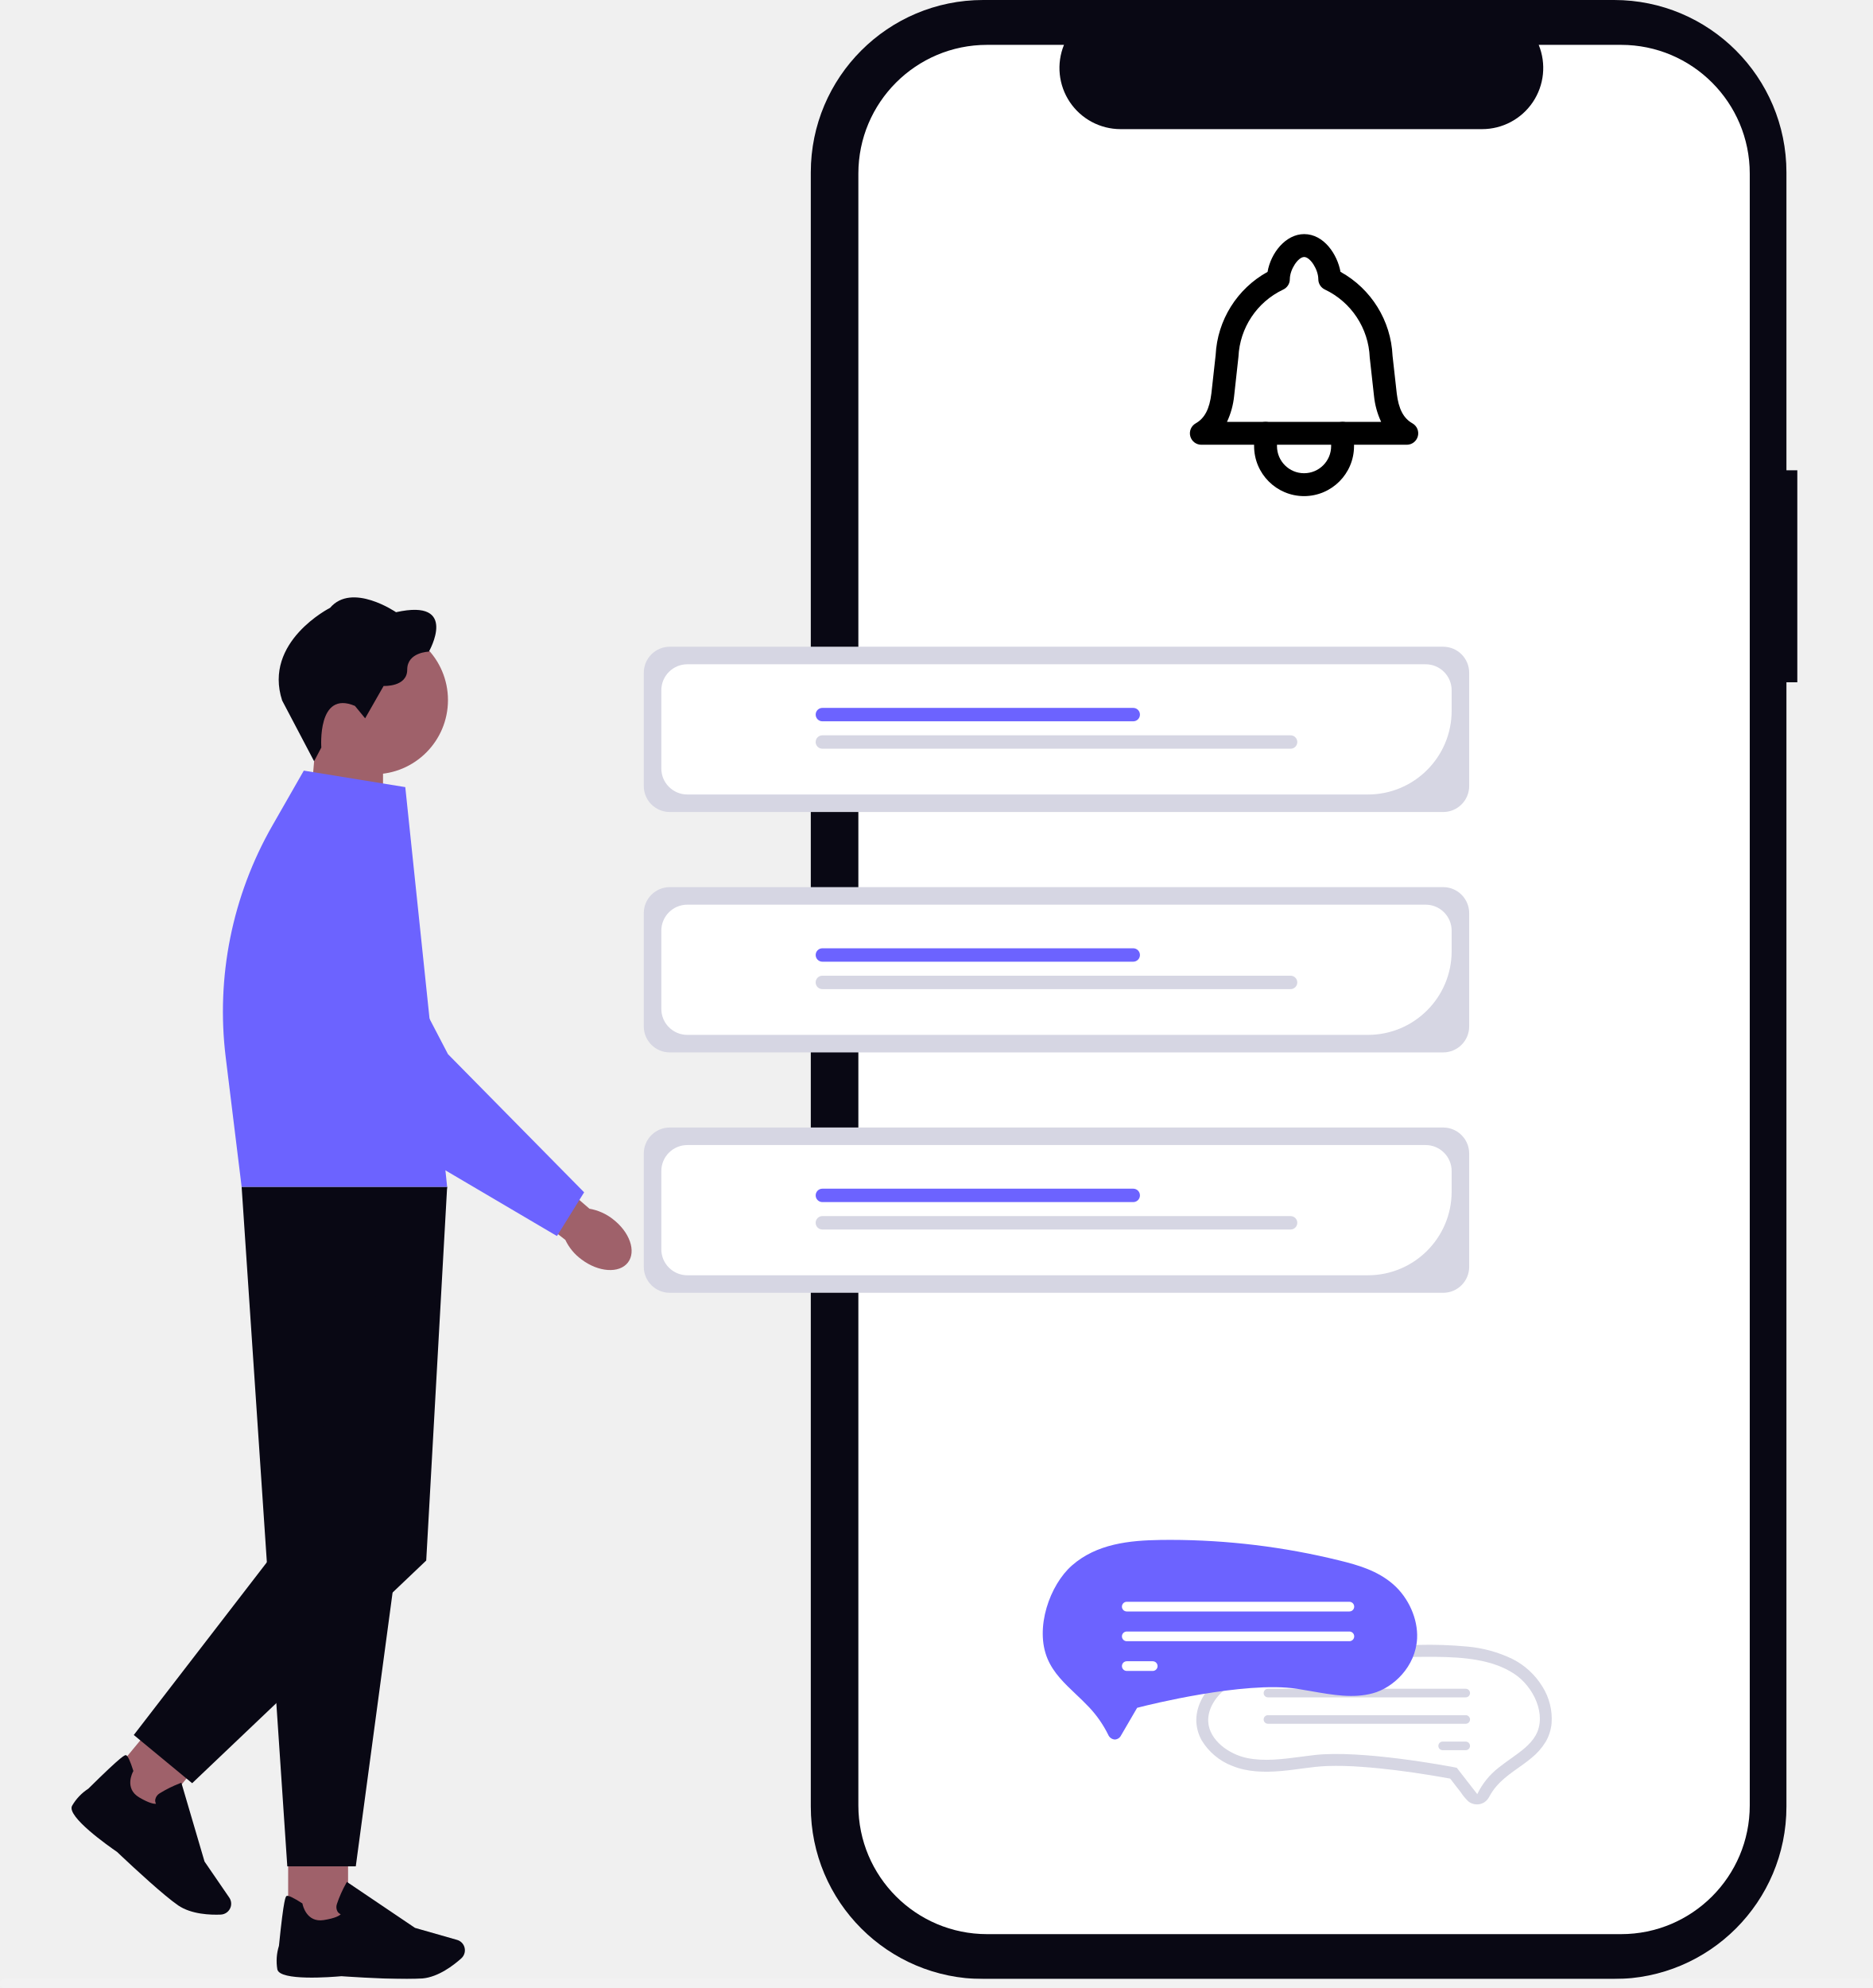
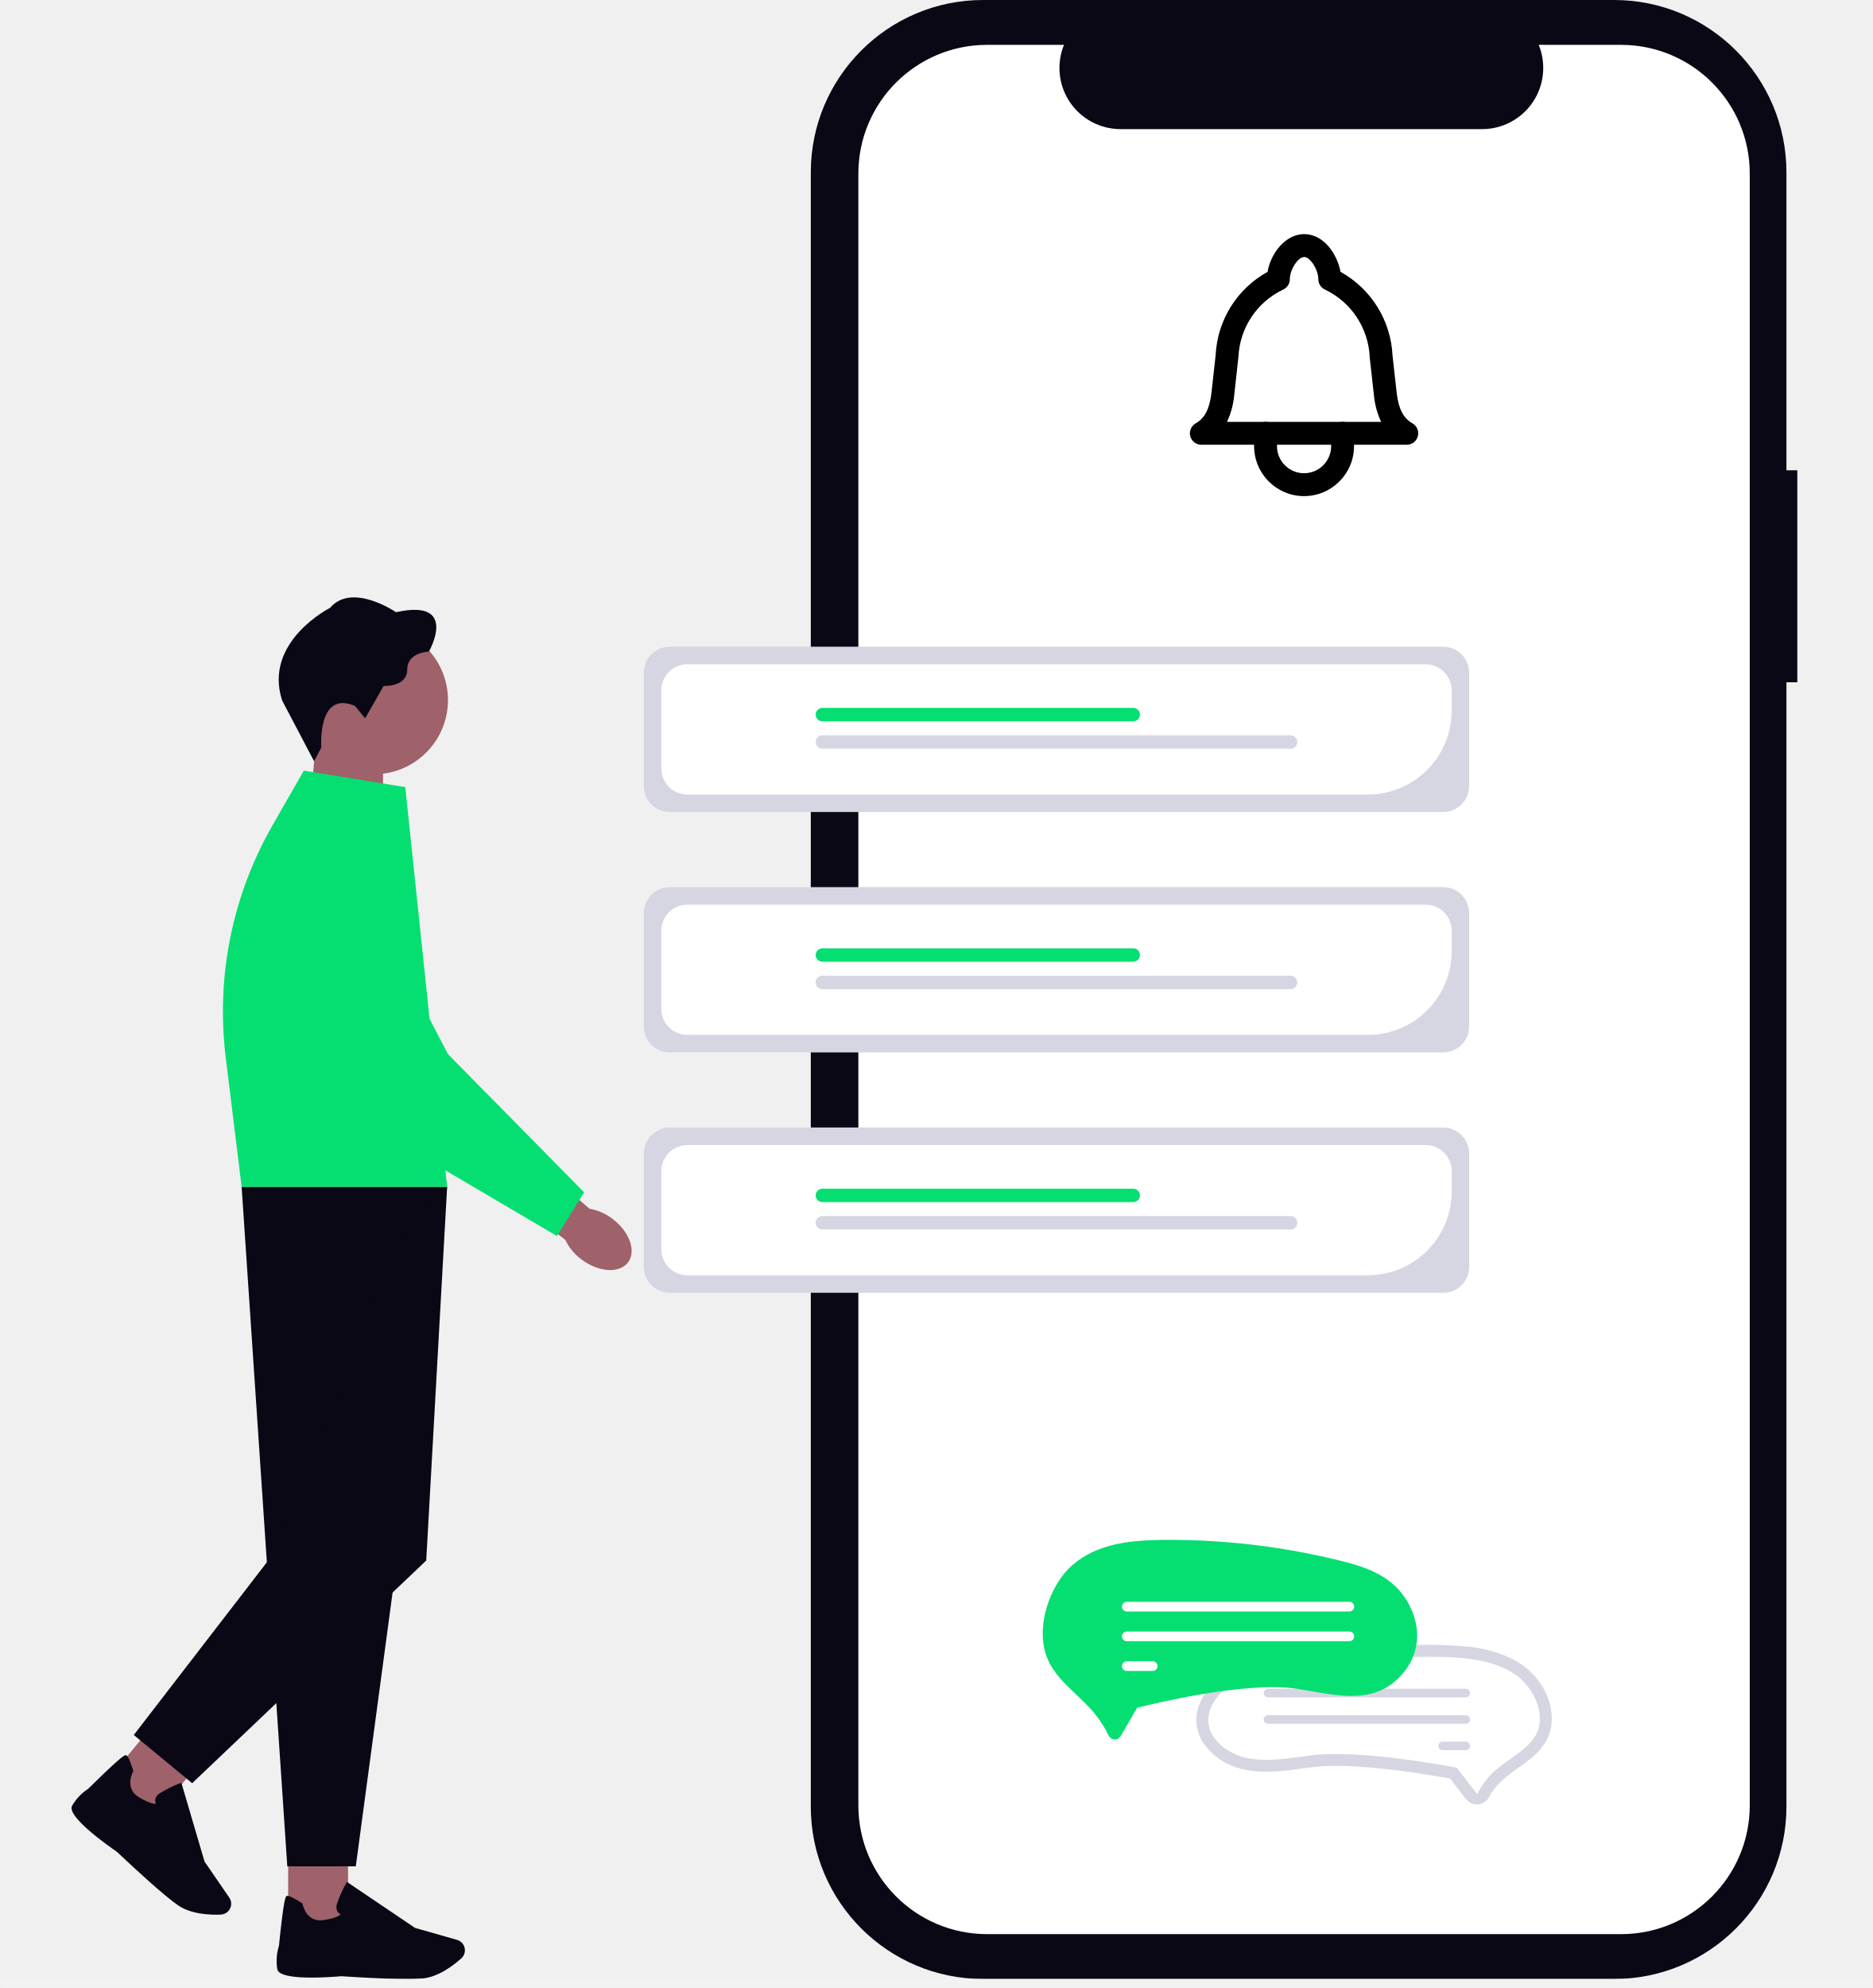
<svg xmlns="http://www.w3.org/2000/svg" width="753.989" height="800.132" viewBox="0 0 753.989 800.132" role="img" artist="Katerina Limpitsouni" source="https://undraw.co/">
  <g transform="translate(-633 -135.401)">
    <g transform="translate(661.796 375.837)">
      <path d="M339.12,110.866l29.971,9.848V77.59H341.907Z" transform="translate(-243.686 -18.331)" fill="#9f616a" />
      <ellipse cx="29.855" cy="29.855" rx="29.855" ry="29.855" transform="translate(91.84 11.481)" fill="#9f616a" />
      <path d="M351.187,69.817l4.112,5,7.441-13.027s9.5.5,9.5-6.565,8.719-7.245,8.719-7.245,12.348-21.551-13.223-15.872c0,0-17.727-12.152-26.55-1.762,0,0-27.033,13.615-19.293,37.319l12.854,24.43,2.914-5.529S335.9,63.344,351.187,69.817Z" transform="translate(-237.094 -26.143)" fill="#090814" />
      <rect width="24.119" height="34.221" transform="translate(87.21 501.136)" fill="#9f616a" />
      <path d="M362.8,514.06c2.534,0,4.792-.058,6.5-.219,6.4-.587,12.52-5.321,15.6-8.086a4.367,4.367,0,0,0,1.106-4.93h0a4.332,4.332,0,0,0-2.822-2.5l-16.932-4.838-27.414-18.5-.311.553a48.854,48.854,0,0,0-3.709,8.328,3.706,3.706,0,0,0,.265,3.087,2.948,2.948,0,0,0,1.267,1.06c-.5.518-2.05,1.578-6.842,2.338-6.992,1.106-8.466-6.139-8.524-6.439l-.046-.242-.207-.138c-3.329-2.142-5.379-3.121-6.082-2.914-.438.127-1.175.357-3.168,20.088a20.285,20.285,0,0,0-.645,9.5c1.025,4.723,21.666,3.1,25.8,2.73.115.012,15.573,1.117,26.158,1.117h0Z" transform="translate(-227.976 42.007)" fill="#090814" />
      <rect width="24.119" height="34.221" transform="matrix(-0.771, -0.637, 0.637, -0.771, 32.903, 491.586)" fill="#9f616a" />
      <path d="M429.983,487.187c1.958,1.613,3.732,3.006,5.137,3.974,5.31,3.628,13.039,3.882,17.162,3.709a4.38,4.38,0,0,0,4-3.1h0a4.37,4.37,0,0,0-.576-3.732l-9.963-14.525-9.33-31.721-.587.23a49.012,49.012,0,0,0-8.167,4.054,3.714,3.714,0,0,0-1.762,2.546,2.939,2.939,0,0,0,.3,1.636c-.714.081-2.58-.092-6.761-2.557-6.093-3.594-2.615-10.125-2.453-10.4l.115-.219-.069-.23c-1.2-3.778-2.154-5.828-2.833-6.116-.426-.184-1.129-.484-15.239,13.465a20.1,20.1,0,0,0-6.554,6.911c-2.223,4.3,14.72,16.206,18.141,18.544.081.081,11.288,10.781,19.443,17.531h0Z" transform="translate(-392.198 35.281)" fill="#090814" />
      <path d="M399.446,232.11H316.71l18.383,273.479h27.575l36.766-273.48h0Z" transform="translate(-248.229 5.13)" fill="#090814" />
      <path d="M426.007,247.176l16.851-15.066-8.42,150.406L340.207,472.14l-23.5-19.408,54.908-71.241Z" transform="translate(-291.642 5.13)" fill="#090814" />
-       <path d="M390.129,93.315,349.273,86.68,336.58,108.864a150.668,150.668,0,0,0-18.752,93.114l6.416,52.213H406.98L390.129,93.315h0Z" transform="translate(-255.763 -16.951)" fill="#6c63ff" />
+       <path d="M390.129,93.315,349.273,86.68,336.58,108.864a150.668,150.668,0,0,0-18.752,93.114l6.416,52.213H406.98L390.129,93.315h0Z" transform="translate(-255.763 -16.951)" fill="#05df72" />
      <path d="M300.064,246.982c6.865,5.195,9.618,13.039,6.151,17.531s-11.852,3.928-18.717-1.267a20.682,20.682,0,0,1-6.473-7.844l-28.8-22.369L263.54,219.35l27.195,23.509a21.182,21.182,0,0,1,9.353,4.124h-.023Z" transform="translate(-82.226 3.192)" fill="#9f616a" />
-       <path d="M403.463,251.421,348.635,195.8,315.889,132.99a24.943,24.943,0,1,0-42.606,25.755l47.1,67.728.069.1,72.059,42.434,10.942-17.6h.012Z" transform="translate(-197.085 -11.958)" fill="#6c63ff" />
+       <path d="M403.463,251.421,348.635,195.8,315.889,132.99a24.943,24.943,0,1,0-42.606,25.755l47.1,67.728.069.1,72.059,42.434,10.942-17.6h.012Z" transform="translate(-197.085 -11.958)" fill="#05df72" />
    </g>
    <g transform="translate(959.417 135.401)">
      <path d="M663.52,268.471h-4.38V148.58a69.39,69.39,0,0,0-69.39-69.39h-254a69.39,69.39,0,0,0-69.39,69.39V806.3a69.39,69.39,0,0,0,69.39,69.39h254a69.39,69.39,0,0,0,69.39-69.39v-452.5h4.38Z" transform="translate(-266.362 -79.19)" fill="#090814" />
      <path d="M590.9,95.686H557.751a24.619,24.619,0,0,1-22.8,33.918H389.428a24.619,24.619,0,0,1-22.8-33.918H335.669a51.82,51.82,0,0,0-51.82,51.82V804.264a51.819,51.819,0,0,0,51.818,51.819H590.893a51.82,51.82,0,0,0,51.82-51.82V147.506A51.819,51.819,0,0,0,590.9,95.686Z" transform="translate(-264.702 -77.63)" fill="#fff" />
    </g>
    <path d="M996.259,449.177H684.893a10.476,10.476,0,0,1-10.464-10.464v-45.6a10.476,10.476,0,0,1,10.464-10.464H996.259a10.476,10.476,0,0,1,10.464,10.464v45.6a10.476,10.476,0,0,1-10.464,10.465Z" transform="translate(217.75 13.047)" fill="#d6d6e3" />
    <path d="M965.076,441.187H691.023a10.476,10.476,0,0,1-10.464-10.464v-31.48a10.476,10.476,0,0,1,10.464-10.464H988.27a10.477,10.477,0,0,1,10.464,10.464v8.285a33.7,33.7,0,0,1-33.659,33.659Z" transform="translate(218.68 13.979)" fill="#fff" />
-     <path d="M862.352,409.422H737.207a2.7,2.7,0,0,1,0-5.4H862.352a2.7,2.7,0,1,1,0,5.4Z" transform="translate(226.872 16.293)" fill="#6c63ff" />
+     <path d="M862.352,409.422H737.207a2.7,2.7,0,0,1,0-5.4H862.352a2.7,2.7,0,1,1,0,5.4Z" transform="translate(226.872 16.293)" fill="#05df72" />
    <path d="M925.7,419h-188.5a2.7,2.7,0,1,1,0-5.4H925.7a2.7,2.7,0,1,1,0,5.4Z" transform="translate(226.872 17.748)" fill="#d6d6e3" />
    <path d="M996.259,533.177H684.893a10.476,10.476,0,0,1-10.464-10.464v-45.6a10.477,10.477,0,0,1,10.464-10.464H996.259a10.476,10.476,0,0,1,10.464,10.464v45.6a10.476,10.476,0,0,1-10.464,10.464Z" transform="translate(217.75 25.801)" fill="#d6d6e3" />
    <path d="M965.076,525.187H691.023a10.476,10.476,0,0,1-10.464-10.464v-31.48a10.476,10.476,0,0,1,10.464-10.464H988.27a10.477,10.477,0,0,1,10.464,10.464v8.285a33.7,33.7,0,0,1-33.659,33.659Z" transform="translate(218.68 26.733)" fill="#fff" />
-     <path d="M862.352,493.422H737.207a2.7,2.7,0,0,1,0-5.4H862.352a2.7,2.7,0,1,1,0,5.4Z" transform="translate(226.872 29.047)" fill="#6c63ff" />
+     <path d="M862.352,493.422H737.207a2.7,2.7,0,0,1,0-5.4H862.352a2.7,2.7,0,1,1,0,5.4Z" transform="translate(226.872 29.047)" fill="#05df72" />
    <path d="M925.7,503h-188.5a2.7,2.7,0,1,1,0-5.4H925.7a2.7,2.7,0,1,1,0,5.4Z" transform="translate(226.872 30.502)" fill="#d6d6e3" />
    <path d="M996.259,617.177H684.893a10.476,10.476,0,0,1-10.464-10.464v-45.6a10.476,10.476,0,0,1,10.464-10.464H996.259a10.477,10.477,0,0,1,10.464,10.464v45.6a10.476,10.476,0,0,1-10.464,10.464Z" transform="translate(217.75 38.555)" fill="#d6d6e3" />
    <path d="M965.076,609.187H691.023a10.476,10.476,0,0,1-10.464-10.464v-31.48a10.477,10.477,0,0,1,10.464-10.464H988.27a10.477,10.477,0,0,1,10.464,10.464v8.285A33.7,33.7,0,0,1,965.076,609.187Z" transform="translate(218.68 39.486)" fill="#fff" />
-     <path d="M862.352,577.422H737.207a2.7,2.7,0,1,1,0-5.4H862.352a2.7,2.7,0,1,1,0,5.4Z" transform="translate(226.872 41.801)" fill="#6c63ff" />
+     <path d="M862.352,577.422H737.207a2.7,2.7,0,1,1,0-5.4H862.352a2.7,2.7,0,1,1,0,5.4Z" transform="translate(226.872 41.801)" fill="#05df72" />
    <path d="M925.7,587h-188.5a2.7,2.7,0,1,1,0-5.4H925.7a2.7,2.7,0,1,1,0,5.4Z" transform="translate(226.872 43.256)" fill="#d6d6e3" />
    <g transform="translate(1112.037 229.628)">
      <path d="M87.317,81.006H4.607a4.607,4.607,0,0,1-2.27-8.616c3.607-2.042,5.555-5.76,6.317-12.053l1.713-15.462a40.528,40.528,0,0,1,20.9-33.451c1.282-7.567,7.268-15.2,14.736-15.2,7.94,0,13.372,8.184,14.625,15.183A40.7,40.7,0,0,1,81.58,45.167l1.7,15.215c.757,6.25,2.7,9.967,6.307,12.008a4.607,4.607,0,0,1-2.27,8.616ZM14.934,71.791H76.99a31.973,31.973,0,0,1-2.863-10.347L72.4,45.891a31.658,31.658,0,0,0-18.068-27.36,4.607,4.607,0,0,1-2.638-4.165c0-3.836-3.242-8.923-5.686-8.923-2.466,0-5.731,5.017-5.776,8.844a4.615,4.615,0,0,1-2.725,4.285A31.516,31.516,0,0,0,19.548,45.6L17.807,61.4A32.117,32.117,0,0,1,14.934,71.791Z" transform="translate(0 3.771)" />
      <path d="M25.115,42.892A20.138,20.138,0,0,1,5,22.777V17.607a4.607,4.607,0,1,1,9.215,0v5.169a10.9,10.9,0,1,0,21.8,0V17.607a4.607,4.607,0,0,1,9.215,0v5.169A20.138,20.138,0,0,1,25.115,42.892Z" transform="translate(20.847 62.562)" />
    </g>
    <path d="M650,259.482a17.1,17.1,0,0,0,2.211,7.289,24.671,24.671,0,0,0,12.262,10.17c6.2,2.538,13.117,2.616,19.7,2.05,6.114-.526,12.165-1.744,18.3-2a127.518,127.518,0,0,1,14.229.339c9.182.652,18.326,1.861,27.412,3.327q3.691.588,7.366,1.264a3.646,3.646,0,0,1,.684.127c.044.018.116,0,.157.03.074.047-.3-.118-.073.069a6.788,6.788,0,0,1,.839,1.08l3.355,4.318a20.406,20.406,0,0,0,3.1,3.719,5.611,5.611,0,0,0,6.211.433,6.207,6.207,0,0,0,2.31-2.624,22.64,22.64,0,0,1,2.747-3.965c3.992-4.657,9.54-7.521,14.18-11.44a25.258,25.258,0,0,0,5.671-6.483,18.332,18.332,0,0,0,2.343-7.28,24.35,24.35,0,0,0-3.73-14.949,29.862,29.862,0,0,0-12.122-11.1,52.331,52.331,0,0,0-18.06-4.949,163.637,163.637,0,0,0-19.95-.661q-11.188.125-22.335.984-11.163.864-22.237,2.456a194.042,194.042,0,0,0-21.19,3.882c-6.126,1.592-12.235,4.081-16.81,8.59C652.5,248.178,649.67,253.664,650,259.482Z" transform="translate(464.641 569.208)" fill="#d6d6e3" />
    <path d="M688.491,244.693c-6.613,1.22-13.535,2.714-19.084,6.332-5.488,3.579-8.825,9.205-8.5,14.334.474,7.491,8.439,13.094,15.693,14.561,6.948,1.405,14.186.454,21.848-.555,1.7-.223,3.449-.454,5.184-.654,18.862-2.18,54.278,4.535,55.777,4.822l1.557.3,8.244,10.609a29.9,29.9,0,0,1,8.6-10.663c1.586-1.267,3.241-2.444,4.841-3.583,4.083-2.9,7.939-5.646,10.068-9.414,4.635-8.205-.842-19.647-8.657-24.783-8.8-5.787-20.407-6.694-31.634-6.814q-1.754-.019-3.51-.019a333.633,333.633,0,0,0-60.383,5.517Z" transform="translate(458.516 563.065)" fill="#fff" />
    <path d="M711.786,270.216a1.732,1.732,0,0,1,1.73-1.734H793.13a1.732,1.732,0,1,1,0,3.464H713.516A1.732,1.732,0,0,1,711.786,270.216Z" transform="translate(429.944 546.61)" fill="#d6d6e3" />
    <path d="M711.786,294.453a1.732,1.732,0,0,1,1.73-1.734h79.617a1.732,1.732,0,0,1,0,3.464H713.516A1.732,1.732,0,0,1,711.786,294.453Z" transform="translate(429.944 533.006)" fill="#d6d6e3" />
    <path d="M872.12,318.69a1.732,1.732,0,0,1,1.73-1.734h9.278a1.732,1.732,0,0,1,0,3.464h-9.278A1.732,1.732,0,0,1,872.12,318.69Z" transform="translate(339.945 519.401)" fill="#d6d6e3" />
-     <path d="M538.081,258.042c-.043,0-.087,0-.131,0a3.131,3.131,0,0,1-2.558-1.94,45.565,45.565,0,0,0-7.566-10.93c-1.776-1.893-3.631-3.652-5.426-5.355-4.629-4.389-8.989-8.523-11.409-14.236-5.276-12.456.937-29.8,9.814-37.585,9.957-8.726,23.053-10.095,35.722-10.274q1.975-.028,3.952-.028h0a285.784,285.784,0,0,1,68.057,8.3c7.465,1.837,15.279,4.087,21.559,9.547,6.242,5.428,10.036,13.976,9.666,21.777-.541,11.389-9.594,19.9-17.838,22.123-7.858,2.119-16.021.687-24.662-.83-1.908-.334-3.88-.681-5.831-.981-21.2-3.268-61.026,6.8-62.711,7.235l-1.672.427-6.486,11.13a2.925,2.925,0,0,1-2.481,1.625Z" transform="translate(543.744 577.478)" fill="#6c63ff" />
+     <path d="M538.081,258.042c-.043,0-.087,0-.131,0a3.131,3.131,0,0,1-2.558-1.94,45.565,45.565,0,0,0-7.566-10.93c-1.776-1.893-3.631-3.652-5.426-5.355-4.629-4.389-8.989-8.523-11.409-14.236-5.276-12.456.937-29.8,9.814-37.585,9.957-8.726,23.053-10.095,35.722-10.274q1.975-.028,3.952-.028h0a285.784,285.784,0,0,1,68.057,8.3c7.465,1.837,15.279,4.087,21.559,9.547,6.242,5.428,10.036,13.976,9.666,21.777-.541,11.389-9.594,19.9-17.838,22.123-7.858,2.119-16.021.687-24.662-.83-1.908-.334-3.88-.681-5.831-.981-21.2-3.268-61.026,6.8-62.711,7.235l-1.672.427-6.486,11.13a2.925,2.925,0,0,1-2.481,1.625Z" transform="translate(543.744 577.478)" fill="#05df72" />
    <path d="M673.283,215.085H583.677a1.95,1.95,0,0,1,0-3.9h89.606a1.95,1.95,0,0,1,0,3.9Z" transform="translate(502.948 568.904)" fill="#fff" />
    <path d="M673.281,242.364H583.675a1.95,1.95,0,0,1,0-3.9h89.61a1.95,1.95,0,1,1,0,3.9Z" transform="translate(502.951 553.592)" fill="#fff" />
    <path d="M594.12,269.643H583.677a1.95,1.95,0,0,1,0-3.9H594.12a1.95,1.95,0,1,1,0,3.9Z" transform="translate(502.948 538.28)" fill="#fff" />
    <path d="M15.18,489a1.677,1.677,0,0,0,1.506,1.814H767.663a1.845,1.845,0,0,0,0-3.628H16.686A1.677,1.677,0,0,0,15.18,489Z" transform="translate(617.82 444.714)" fill="#f2f2f2" />
  </g>
</svg>
